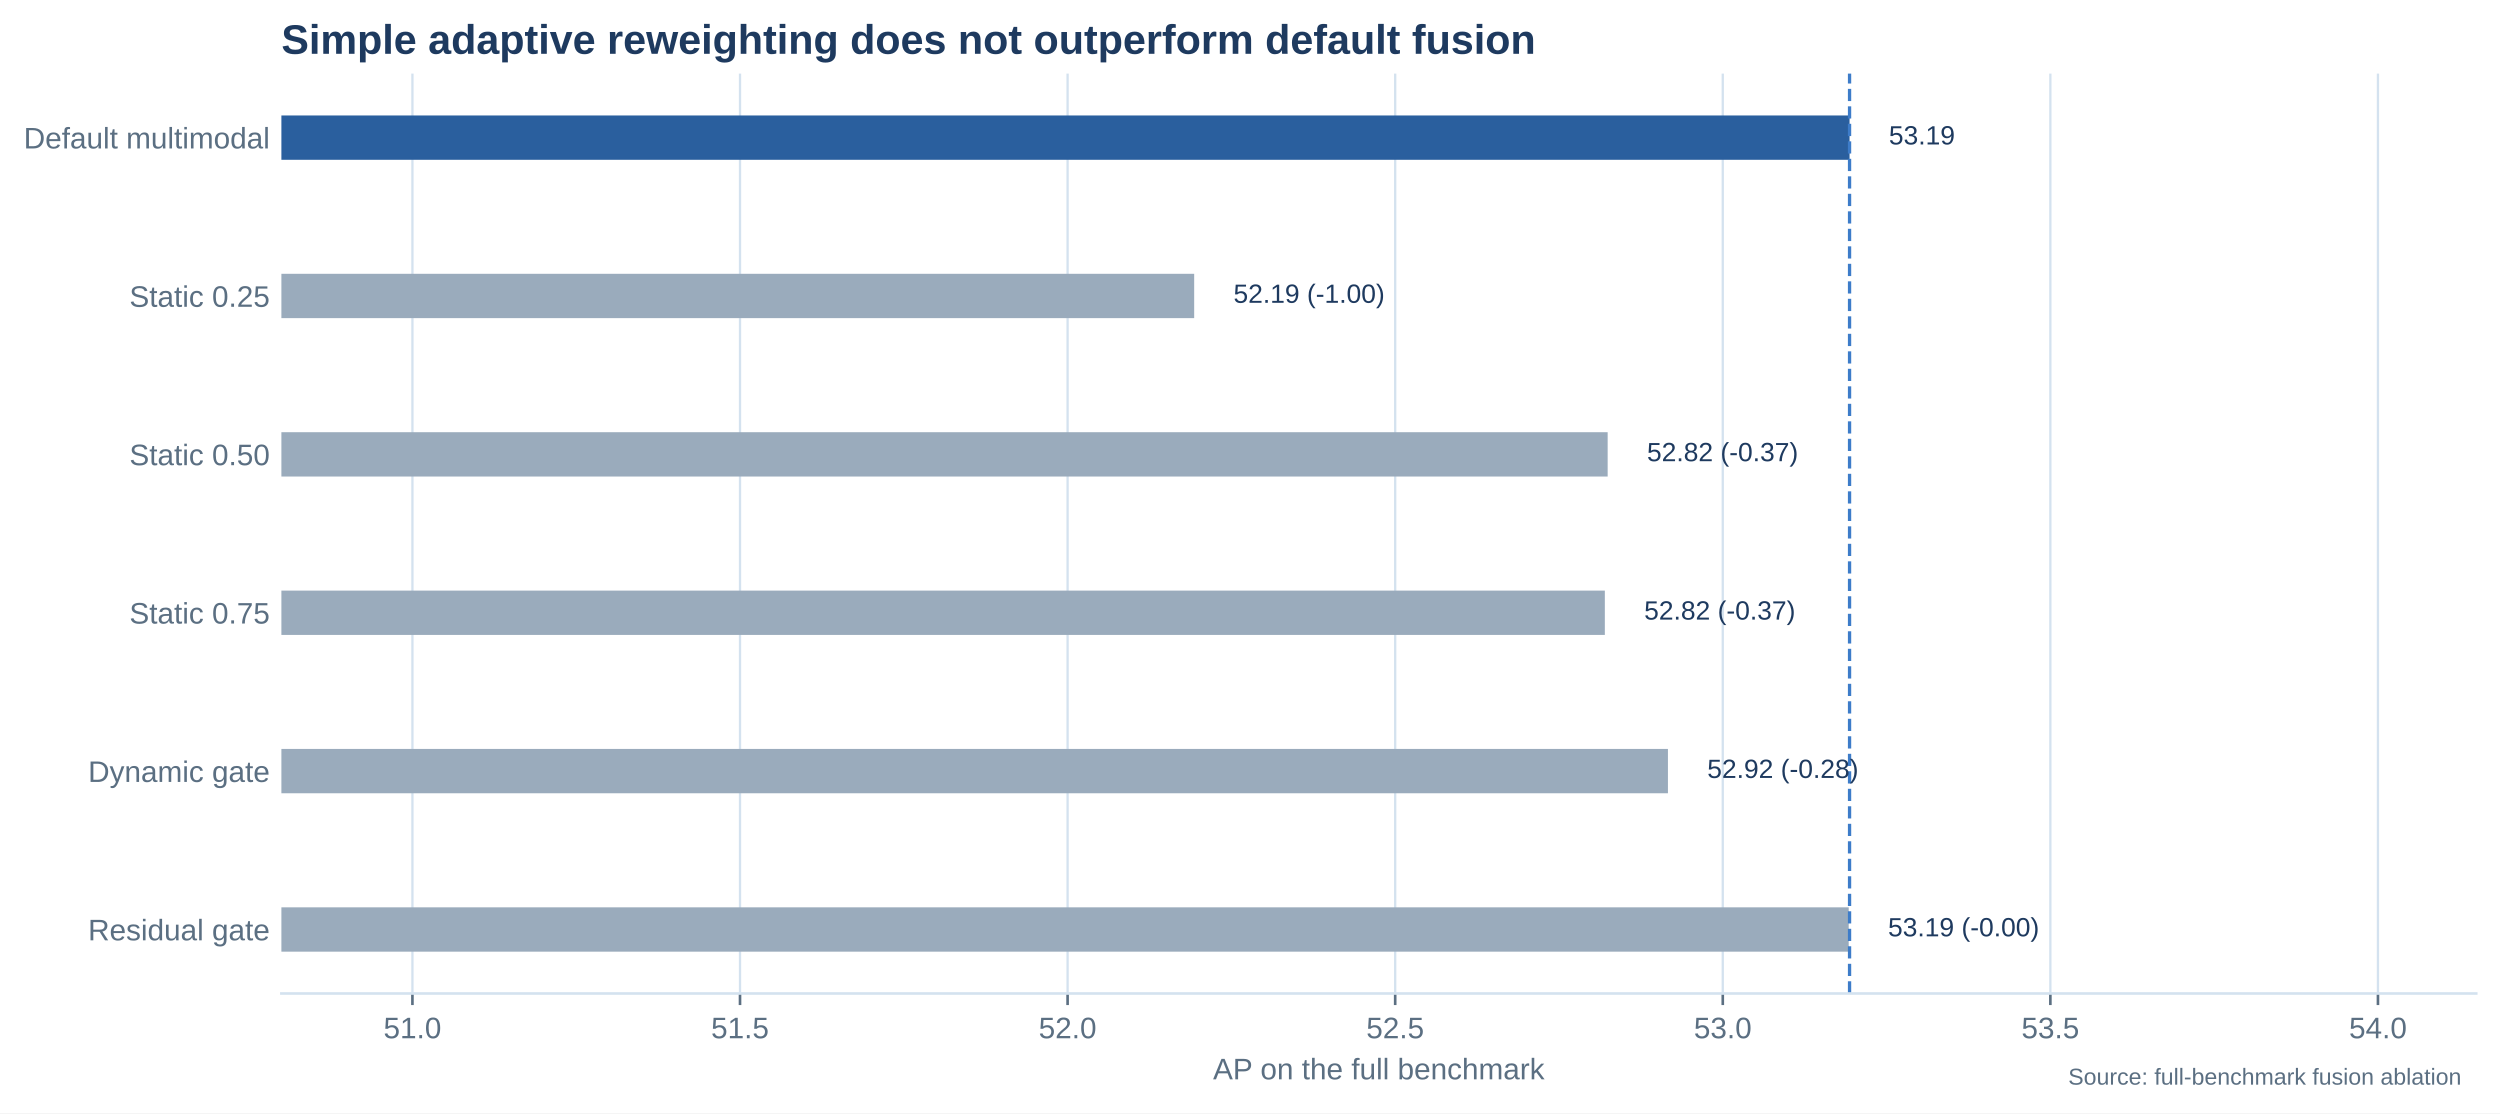
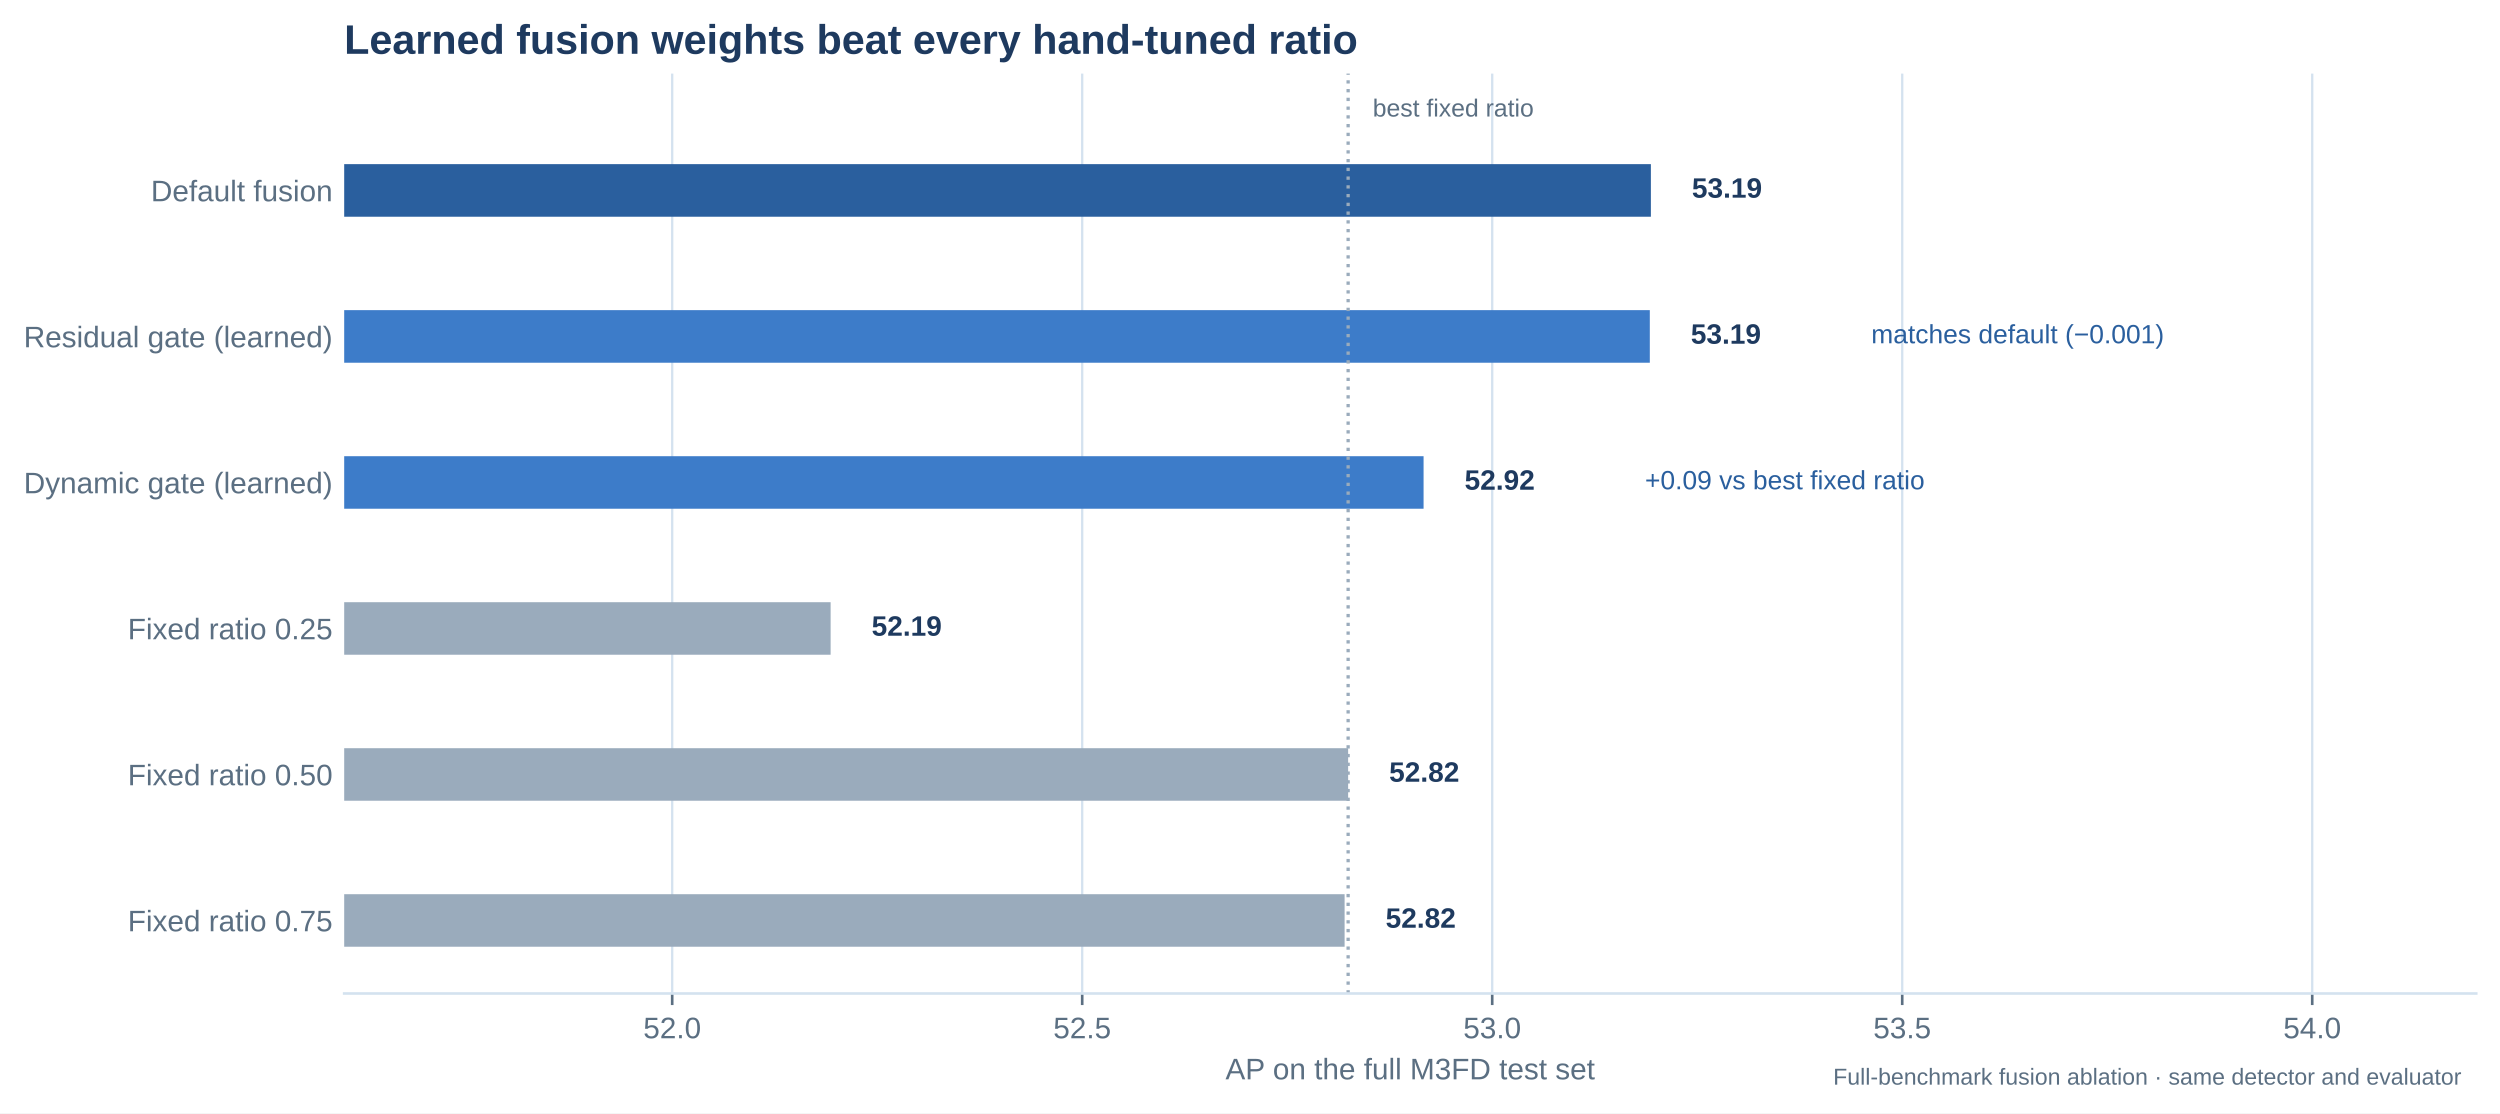
<svg xmlns="http://www.w3.org/2000/svg" xmlns:xlink="http://www.w3.org/1999/xlink" width="757.2pt" height="337.197pt" viewBox="0 0 757.2 337.197" version="1.1">
  <defs>
    <style type="text/css">*{stroke-linejoin: round; stroke-linecap: butt}</style>
  </defs>
  <g id="figure_1">
    <g id="patch_1">
      <path d="M 0 337.197 L 757.2 337.197 L 757.2 0 L 0 0 z " style="fill: #ffffff" />
    </g>
    <g id="axes_1">
      <g id="patch_2">
-         <path d="M 85.227 300.907 L 750 300.907 L 750 22.3 L 85.227 22.3 z " style="fill: #ffffff" />
+         <path d="M 104.248 300.907 L 750 300.907 L 750 22.3 L 104.248 22.3 z " style="fill: #ffffff" />
      </g>
      <g id="matplotlib.axis_1">
        <g id="xtick_1">
          <g id="line2d_1">
-             <path d="M 124.915 300.907 L 124.915 22.3 " clip-path="url(#p133d7a4363)" style="fill: none; stroke: #d4e2ef; stroke-width: 0.7; stroke-linecap: square" />
+             <path d="M 203.594 300.907 L 203.594 22.3 " clip-path="url(#pca1d3a60a6)" style="fill: none; stroke: #d4e2ef; stroke-width: 0.7; stroke-linecap: square" />
          </g>
          <g id="line2d_2">
            <defs>
              <path id="m3f3f16f127" d="M 0 0 L 0 3.5 " style="stroke: #5b6f82; stroke-width: 0.8" />
            </defs>
            <g>
-               <use xlink:href="#m3f3f16f127" x="124.915" y="300.907" style="fill: #5b6f82; stroke: #5b6f82; stroke-width: 0.8" />
+               <use xlink:href="#m3f3f16f127" x="203.594" y="300.907" style="fill: #5b6f82; stroke: #5b6f82; stroke-width: 0.8" />
            </g>
          </g>
          <g id="text_1">
-             <text style="font-size: 9px; font-family: 'Arial', 'Helvetica', 'DejaVu Sans', sans-serif; text-anchor: middle; fill: #5b6f82" x="124.915" y="314.459" transform="rotate(-0 124.9149 314.4592)">51.0</text>
+             <text style="font-size: 9px; font-family: 'Arial', 'Helvetica', 'DejaVu Sans', sans-serif; text-anchor: middle; fill: #5b6f82" x="203.594" y="314.459" transform="rotate(-0 203.5944 314.4592)">52.0</text>
          </g>
        </g>
        <g id="xtick_2">
          <g id="line2d_3">
-             <path d="M 224.135 300.907 L 224.135 22.3 " clip-path="url(#p133d7a4363)" style="fill: none; stroke: #d4e2ef; stroke-width: 0.7; stroke-linecap: square" />
+             <path d="M 327.777 300.907 L 327.777 22.3 " clip-path="url(#pca1d3a60a6)" style="fill: none; stroke: #d4e2ef; stroke-width: 0.7; stroke-linecap: square" />
          </g>
          <g id="line2d_4">
            <g>
-               <use xlink:href="#m3f3f16f127" x="224.135" y="300.907" style="fill: #5b6f82; stroke: #5b6f82; stroke-width: 0.8" />
+               <use xlink:href="#m3f3f16f127" x="327.777" y="300.907" style="fill: #5b6f82; stroke: #5b6f82; stroke-width: 0.8" />
            </g>
          </g>
          <g id="text_2">
-             <text style="font-size: 9px; font-family: 'Arial', 'Helvetica', 'DejaVu Sans', sans-serif; text-anchor: middle; fill: #5b6f82" x="224.135" y="314.459" transform="rotate(-0 224.1347 314.4592)">51.5</text>
+             <text style="font-size: 9px; font-family: 'Arial', 'Helvetica', 'DejaVu Sans', sans-serif; text-anchor: middle; fill: #5b6f82" x="327.777" y="314.459" transform="rotate(-0 327.7774 314.4592)">52.5</text>
          </g>
        </g>
        <g id="xtick_3">
          <g id="line2d_5">
-             <path d="M 323.354 300.907 L 323.354 22.3 " clip-path="url(#p133d7a4363)" style="fill: none; stroke: #d4e2ef; stroke-width: 0.7; stroke-linecap: square" />
+             <path d="M 451.96 300.907 L 451.96 22.3 " clip-path="url(#pca1d3a60a6)" style="fill: none; stroke: #d4e2ef; stroke-width: 0.7; stroke-linecap: square" />
          </g>
          <g id="line2d_6">
            <g>
-               <use xlink:href="#m3f3f16f127" x="323.354" y="300.907" style="fill: #5b6f82; stroke: #5b6f82; stroke-width: 0.8" />
+               <use xlink:href="#m3f3f16f127" x="451.96" y="300.907" style="fill: #5b6f82; stroke: #5b6f82; stroke-width: 0.8" />
            </g>
          </g>
          <g id="text_3">
-             <text style="font-size: 9px; font-family: 'Arial', 'Helvetica', 'DejaVu Sans', sans-serif; text-anchor: middle; fill: #5b6f82" x="323.354" y="314.459" transform="rotate(-0 323.3545 314.4592)">52.0</text>
+             <text style="font-size: 9px; font-family: 'Arial', 'Helvetica', 'DejaVu Sans', sans-serif; text-anchor: middle; fill: #5b6f82" x="451.96" y="314.459" transform="rotate(-0 451.9603 314.4592)">53.0</text>
          </g>
        </g>
        <g id="xtick_4">
          <g id="line2d_7">
-             <path d="M 422.574 300.907 L 422.574 22.3 " clip-path="url(#p133d7a4363)" style="fill: none; stroke: #d4e2ef; stroke-width: 0.7; stroke-linecap: square" />
+             <path d="M 576.143 300.907 L 576.143 22.3 " clip-path="url(#pca1d3a60a6)" style="fill: none; stroke: #d4e2ef; stroke-width: 0.7; stroke-linecap: square" />
          </g>
          <g id="line2d_8">
            <g>
-               <use xlink:href="#m3f3f16f127" x="422.574" y="300.907" style="fill: #5b6f82; stroke: #5b6f82; stroke-width: 0.8" />
+               <use xlink:href="#m3f3f16f127" x="576.143" y="300.907" style="fill: #5b6f82; stroke: #5b6f82; stroke-width: 0.8" />
            </g>
          </g>
          <g id="text_4">
-             <text style="font-size: 9px; font-family: 'Arial', 'Helvetica', 'DejaVu Sans', sans-serif; text-anchor: middle; fill: #5b6f82" x="422.574" y="314.459" transform="rotate(-0 422.5743 314.4592)">52.5</text>
+             <text style="font-size: 9px; font-family: 'Arial', 'Helvetica', 'DejaVu Sans', sans-serif; text-anchor: middle; fill: #5b6f82" x="576.143" y="314.459" transform="rotate(-0 576.1433 314.4592)">53.5</text>
          </g>
        </g>
        <g id="xtick_5">
          <g id="line2d_9">
-             <path d="M 521.794 300.907 L 521.794 22.3 " clip-path="url(#p133d7a4363)" style="fill: none; stroke: #d4e2ef; stroke-width: 0.7; stroke-linecap: square" />
+             <path d="M 700.326 300.907 L 700.326 22.3 " clip-path="url(#pca1d3a60a6)" style="fill: none; stroke: #d4e2ef; stroke-width: 0.7; stroke-linecap: square" />
          </g>
          <g id="line2d_10">
            <g>
-               <use xlink:href="#m3f3f16f127" x="521.794" y="300.907" style="fill: #5b6f82; stroke: #5b6f82; stroke-width: 0.8" />
+               <use xlink:href="#m3f3f16f127" x="700.326" y="300.907" style="fill: #5b6f82; stroke: #5b6f82; stroke-width: 0.8" />
            </g>
          </g>
          <g id="text_5">
-             <text style="font-size: 9px; font-family: 'Arial', 'Helvetica', 'DejaVu Sans', sans-serif; text-anchor: middle; fill: #5b6f82" x="521.794" y="314.459" transform="rotate(-0 521.794 314.4592)">53.0</text>
+             <text style="font-size: 9px; font-family: 'Arial', 'Helvetica', 'DejaVu Sans', sans-serif; text-anchor: middle; fill: #5b6f82" x="700.326" y="314.459" transform="rotate(-0 700.3263 314.4592)">54.0</text>
          </g>
        </g>
-         <g id="xtick_6">
-           <g id="line2d_11">
-             <path d="M 621.014 300.907 L 621.014 22.3 " clip-path="url(#p133d7a4363)" style="fill: none; stroke: #d4e2ef; stroke-width: 0.7; stroke-linecap: square" />
-           </g>
-           <g id="line2d_12">
-             <g>
-               <use xlink:href="#m3f3f16f127" x="621.014" y="300.907" style="fill: #5b6f82; stroke: #5b6f82; stroke-width: 0.8" />
-             </g>
-           </g>
-           <g id="text_6">
-             <text style="font-size: 9px; font-family: 'Arial', 'Helvetica', 'DejaVu Sans', sans-serif; text-anchor: middle; fill: #5b6f82" x="621.014" y="314.459" transform="rotate(-0 621.0138 314.4592)">53.5</text>
-           </g>
-         </g>
-         <g id="xtick_7">
-           <g id="line2d_13">
-             <path d="M 720.234 300.907 L 720.234 22.3 " clip-path="url(#p133d7a4363)" style="fill: none; stroke: #d4e2ef; stroke-width: 0.7; stroke-linecap: square" />
-           </g>
-           <g id="line2d_14">
-             <g>
-               <use xlink:href="#m3f3f16f127" x="720.234" y="300.907" style="fill: #5b6f82; stroke: #5b6f82; stroke-width: 0.8" />
-             </g>
-           </g>
-           <g id="text_7">
-             <text style="font-size: 9px; font-family: 'Arial', 'Helvetica', 'DejaVu Sans', sans-serif; text-anchor: middle; fill: #5b6f82" x="720.234" y="314.459" transform="rotate(-0 720.2336 314.4592)">54.0</text>
-           </g>
-         </g>
-         <g id="text_8">
-           <text style="font-size: 9px; font-family: 'Arial', 'Helvetica', 'DejaVu Sans', sans-serif; text-anchor: middle; fill: #5b6f82" x="417.613" y="326.905" transform="rotate(-0 417.6133 326.9055)">AP on the full benchmark</text>
+         <g id="text_6">
+           <text style="font-size: 9px; font-family: 'Arial', 'Helvetica', 'DejaVu Sans', sans-serif; text-anchor: middle; fill: #5b6f82" x="427.124" y="326.905" transform="rotate(-0 427.1237 326.9055)">AP on the full M3FD test set</text>
        </g>
      </g>
      <g id="matplotlib.axis_2">
        <g id="ytick_1">
-           <g id="line2d_15" />
-           <g id="text_9">
-             <text style="font-size: 9px; font-family: 'Arial', 'Helvetica', 'DejaVu Sans', sans-serif; text-anchor: end; fill: #5b6f82" x="81.727" y="44.956" transform="rotate(-0 81.72703 44.95613)">Default multimodal</text>
+           <g id="line2d_11" />
+           <g id="text_7">
+             <text style="font-size: 9px; font-family: 'Arial', 'Helvetica', 'DejaVu Sans', sans-serif; text-anchor: end; fill: #5b6f82" x="100.748" y="60.955" transform="rotate(-0 100.748 60.95508)">Default fusion</text>
          </g>
        </g>
        <g id="ytick_2">
-           <g id="line2d_16" />
-           <g id="text_10">
-             <text style="font-size: 9px; font-family: 'Arial', 'Helvetica', 'DejaVu Sans', sans-serif; text-anchor: end; fill: #5b6f82" x="81.727" y="92.926" transform="rotate(-0 81.72703 92.92558)">Static 0.25</text>
+           <g id="line2d_12" />
+           <g id="text_8">
+             <text style="font-size: 9px; font-family: 'Arial', 'Helvetica', 'DejaVu Sans', sans-serif; text-anchor: end; fill: #5b6f82" x="100.748" y="105.178" transform="rotate(-0 100.748 105.1784)">Residual gate (learned)</text>
          </g>
        </g>
        <g id="ytick_3">
-           <g id="line2d_17" />
-           <g id="text_11">
-             <text style="font-size: 9px; font-family: 'Arial', 'Helvetica', 'DejaVu Sans', sans-serif; text-anchor: end; fill: #5b6f82" x="81.727" y="140.895" transform="rotate(-0 81.72703 140.895)">Static 0.50</text>
+           <g id="line2d_13" />
+           <g id="text_9">
+             <text style="font-size: 9px; font-family: 'Arial', 'Helvetica', 'DejaVu Sans', sans-serif; text-anchor: end; fill: #5b6f82" x="100.748" y="149.402" transform="rotate(-0 100.748 149.4016)">Dynamic gate (learned)</text>
          </g>
        </g>
        <g id="ytick_4">
-           <g id="line2d_18" />
-           <g id="text_12">
-             <text style="font-size: 9px; font-family: 'Arial', 'Helvetica', 'DejaVu Sans', sans-serif; text-anchor: end; fill: #5b6f82" x="81.727" y="188.864" transform="rotate(-0 81.72703 188.8645)">Static 0.75</text>
+           <g id="line2d_14" />
+           <g id="text_10">
+             <text style="font-size: 9px; font-family: 'Arial', 'Helvetica', 'DejaVu Sans', sans-serif; text-anchor: end; fill: #5b6f82" x="100.748" y="193.625" transform="rotate(-0 100.748 193.6249)">Fixed ratio 0.25</text>
          </g>
        </g>
        <g id="ytick_5">
-           <g id="line2d_19" />
-           <g id="text_13">
-             <text style="font-size: 9px; font-family: 'Arial', 'Helvetica', 'DejaVu Sans', sans-serif; text-anchor: end; fill: #5b6f82" x="81.727" y="236.834" transform="rotate(-0 81.72703 236.8339)">Dynamic gate</text>
+           <g id="line2d_15" />
+           <g id="text_11">
+             <text style="font-size: 9px; font-family: 'Arial', 'Helvetica', 'DejaVu Sans', sans-serif; text-anchor: end; fill: #5b6f82" x="100.748" y="237.848" transform="rotate(-0 100.748 237.8482)">Fixed ratio 0.50</text>
          </g>
        </g>
        <g id="ytick_6">
-           <g id="line2d_20" />
-           <g id="text_14">
-             <text style="font-size: 9px; font-family: 'Arial', 'Helvetica', 'DejaVu Sans', sans-serif; text-anchor: end; fill: #5b6f82" x="81.727" y="284.803" transform="rotate(-0 81.72703 284.8034)">Residual gate</text>
+           <g id="line2d_16" />
+           <g id="text_12">
+             <text style="font-size: 9px; font-family: 'Arial', 'Helvetica', 'DejaVu Sans', sans-serif; text-anchor: end; fill: #5b6f82" x="100.748" y="282.071" transform="rotate(-0 100.748 282.0714)">Fixed ratio 0.75</text>
          </g>
        </g>
      </g>
      <g id="patch_3">
-         <path d="M -9995.502 34.964 L 560.192 34.964 L 560.192 48.396 L -9995.502 48.396 z " clip-path="url(#p133d7a4363)" style="fill: #2a5f9e" />
+         <path d="M -12711.437 49.719 L 500.019 49.719 L 500.019 65.639 L -12711.437 65.639 z " clip-path="url(#pca1d3a60a6)" style="fill: #2a5f9e" />
      </g>
      <g id="patch_4">
-         <path d="M -9995.502 82.934 L 361.693 82.934 L 361.693 96.365 L -9995.502 96.365 z " clip-path="url(#p133d7a4363)" style="fill: #9aabbc" />
+         <path d="M -12711.437 93.942 L 499.696 93.942 L 499.696 109.862 L -12711.437 109.862 z " clip-path="url(#pca1d3a60a6)" style="fill: #3d7cc9" />
      </g>
      <g id="patch_5">
-         <path d="M -9995.502 130.903 L 486.928 130.903 L 486.928 144.335 L -9995.502 144.335 z " clip-path="url(#p133d7a4363)" style="fill: #9aabbc" />
+         <path d="M -12711.437 138.165 L 431.172 138.165 L 431.172 154.086 L -12711.437 154.086 z " clip-path="url(#pca1d3a60a6)" style="fill: #3d7cc9" />
      </g>
      <g id="patch_6">
-         <path d="M -9995.502 178.873 L 486.075 178.873 L 486.075 192.304 L -9995.502 192.304 z " clip-path="url(#p133d7a4363)" style="fill: #9aabbc" />
+         <path d="M -12711.437 182.389 L 251.579 182.389 L 251.579 198.309 L -12711.437 198.309 z " clip-path="url(#pca1d3a60a6)" style="fill: #9aabbc" />
      </g>
      <g id="patch_7">
-         <path d="M -9995.502 226.842 L 505.185 226.842 L 505.185 240.274 L -9995.502 240.274 z " clip-path="url(#p133d7a4363)" style="fill: #9aabbc" />
+         <path d="M -12711.437 226.612 L 408.322 226.612 L 408.322 242.532 L -12711.437 242.532 z " clip-path="url(#pca1d3a60a6)" style="fill: #9aabbc" />
      </g>
      <g id="patch_8">
-         <path d="M -9995.502 274.812 L 559.934 274.812 L 559.934 288.243 L -9995.502 288.243 z " clip-path="url(#p133d7a4363)" style="fill: #9aabbc" />
+         <path d="M -12711.437 270.835 L 407.254 270.835 L 407.254 286.755 L -12711.437 286.755 z " clip-path="url(#pca1d3a60a6)" style="fill: #9aabbc" />
      </g>
-       <g id="line2d_21">
-         <path d="M 560.192 300.907 L 560.192 22.3 " clip-path="url(#p133d7a4363)" style="fill: none; stroke-dasharray: 3.7,1.6; stroke-dashoffset: 0; stroke: #3d7cc9" />
+       <g id="line2d_17">
+         <path d="M 408.322 300.907 L 408.322 22.3 " clip-path="url(#pca1d3a60a6)" style="fill: none; stroke-dasharray: 1,1.65; stroke-dashoffset: 0; stroke: #9aabbc" />
      </g>
      <g id="patch_9">
-         <path d="M 85.227 300.907 L 750 300.907 " style="fill: none; stroke: #d4e2ef; stroke-width: 0.8; stroke-linejoin: miter; stroke-linecap: square" />
+         <path d="M 104.248 300.907 L 750 300.907 " style="fill: none; stroke: #d4e2ef; stroke-width: 0.8; stroke-linejoin: miter; stroke-linecap: square" />
+       </g>
+       <g id="text_13">
+         <text style="font-size: 7.5px; font-family: 'Arial', 'Helvetica', 'DejaVu Sans', sans-serif; text-anchor: start; fill: #5b6f82" x="415.773" y="35.297" transform="rotate(-0 415.7734 35.29708)">best fixed ratio</text>
+       </g>
+       <g id="text_14">
+         <text style="font-weight: 700; font-size: 8.5px; font-family: 'Arial', 'Helvetica', 'DejaVu Sans', sans-serif; text-anchor: start; fill: #1e3a5f" x="512.437" y="59.879" transform="rotate(-0 512.4375 59.87866)">53.19</text>
      </g>
      <g id="text_15">
-         <text style="font-size: 8px; font-family: 'Arial', 'Helvetica', 'DejaVu Sans', sans-serif; text-anchor: start; fill: #1e3a5f" x="572.098" y="43.75" transform="rotate(-0 572.0985 43.75031)">53.19</text>
+         <text style="font-weight: 700; font-size: 8.5px; font-family: 'Arial', 'Helvetica', 'DejaVu Sans', sans-serif; text-anchor: start; fill: #1e3a5f" x="512.115" y="104.102" transform="rotate(-0 512.1146 104.1019)">53.19</text>
      </g>
      <g id="text_16">
-         <text style="font-size: 8px; font-family: 'Arial', 'Helvetica', 'DejaVu Sans', sans-serif; text-anchor: start; fill: #1e3a5f" x="373.599" y="91.72" transform="rotate(-0 373.5994 91.71969)">52.19  (-1.00)</text>
+         <text style="font-size: 8px; font-family: 'Arial', 'Helvetica', 'DejaVu Sans', sans-serif; text-anchor: start; fill: #2a5f9e" x="566.755" y="103.972" transform="rotate(-0 566.7551 103.9725)">matches default (−0.001)</text>
      </g>
      <g id="text_17">
-         <text style="font-size: 8px; font-family: 'Arial', 'Helvetica', 'DejaVu Sans', sans-serif; text-anchor: start; fill: #1e3a5f" x="498.835" y="139.689" transform="rotate(-0 498.8346 139.6891)">52.82  (-0.37)</text>
+         <text style="font-weight: 700; font-size: 8.5px; font-family: 'Arial', 'Helvetica', 'DejaVu Sans', sans-serif; text-anchor: start; fill: #1e3a5f" x="443.59" y="148.325" transform="rotate(-0 443.5904 148.3252)">52.92</text>
      </g>
      <g id="text_18">
-         <text style="font-size: 8px; font-family: 'Arial', 'Helvetica', 'DejaVu Sans', sans-serif; text-anchor: start; fill: #1e3a5f" x="497.981" y="187.659" transform="rotate(-0 497.9813 187.6586)">52.82  (-0.37)</text>
+         <text style="font-size: 8px; font-family: 'Arial', 'Helvetica', 'DejaVu Sans', sans-serif; text-anchor: start; fill: #2a5f9e" x="498.231" y="148.196" transform="rotate(-0 498.2309 148.1958)">+0.09 vs best fixed ratio</text>
      </g>
      <g id="text_19">
-         <text style="font-size: 8px; font-family: 'Arial', 'Helvetica', 'DejaVu Sans', sans-serif; text-anchor: start; fill: #1e3a5f" x="517.091" y="235.628" transform="rotate(-0 517.091 235.6281)">52.92  (-0.28)</text>
+         <text style="font-weight: 700; font-size: 8.5px; font-family: 'Arial', 'Helvetica', 'DejaVu Sans', sans-serif; text-anchor: start; fill: #1e3a5f" x="263.997" y="192.548" transform="rotate(-0 263.997 192.5485)">52.19</text>
      </g>
      <g id="text_20">
-         <text style="font-size: 8px; font-family: 'Arial', 'Helvetica', 'DejaVu Sans', sans-serif; text-anchor: start; fill: #1e3a5f" x="571.84" y="283.598" transform="rotate(-0 571.8405 283.5975)">53.19  (-0.00)</text>
+         <text style="font-weight: 700; font-size: 8.5px; font-family: 'Arial', 'Helvetica', 'DejaVu Sans', sans-serif; text-anchor: start; fill: #1e3a5f" x="420.741" y="236.772" transform="rotate(-0 420.7407 236.7717)">52.82</text>
      </g>
      <g id="text_21">
-         <text style="font-weight: 700; font-size: 12.5px; font-family: 'Arial', 'Helvetica', 'DejaVu Sans', sans-serif; text-anchor: start; fill: #1e3a5f" x="85.227" y="16.3" transform="rotate(-0 85.22703 16.30034)">Simple adaptive reweighting does not outperform default fusion</text>
+         <text style="font-weight: 700; font-size: 8.5px; font-family: 'Arial', 'Helvetica', 'DejaVu Sans', sans-serif; text-anchor: start; fill: #1e3a5f" x="419.673" y="280.995" transform="rotate(-0 419.6728 280.995)">52.82</text>
+       </g>
+       <g id="text_22">
+         <text style="font-weight: 700; font-size: 12.5px; font-family: 'Arial', 'Helvetica', 'DejaVu Sans', sans-serif; text-anchor: start; fill: #1e3a5f" x="104.248" y="16.3" transform="rotate(-0 104.248 16.30034)">Learned fusion weights beat every hand-tuned ratio</text>
      </g>
    </g>
-     <g id="text_22">
-       <text style="font-size: 7px; font-family: 'Arial', 'Helvetica', 'DejaVu Sans', sans-serif; text-anchor: end; fill: #5b6f82" x="745.512" y="328.524" transform="rotate(-0 745.5118 328.5238)">Source: full-benchmark fusion ablation</text>
+     <g id="text_23">
+       <text style="font-size: 7px; font-family: 'Arial', 'Helvetica', 'DejaVu Sans', sans-serif; text-anchor: end; fill: #5b6f82" x="745.512" y="328.524" transform="rotate(-0 745.5118 328.5238)">Full-benchmark fusion ablation · same detector and evaluator</text>
    </g>
  </g>
  <defs>
-     <clipPath id="p133d7a4363">
-       <rect x="85.227" y="22.3" width="664.772" height="278.607" />
+     <clipPath id="pca1d3a60a6">
+       <rect x="104.248" y="22.3" width="645.752" height="278.607" />
    </clipPath>
  </defs>
</svg>
